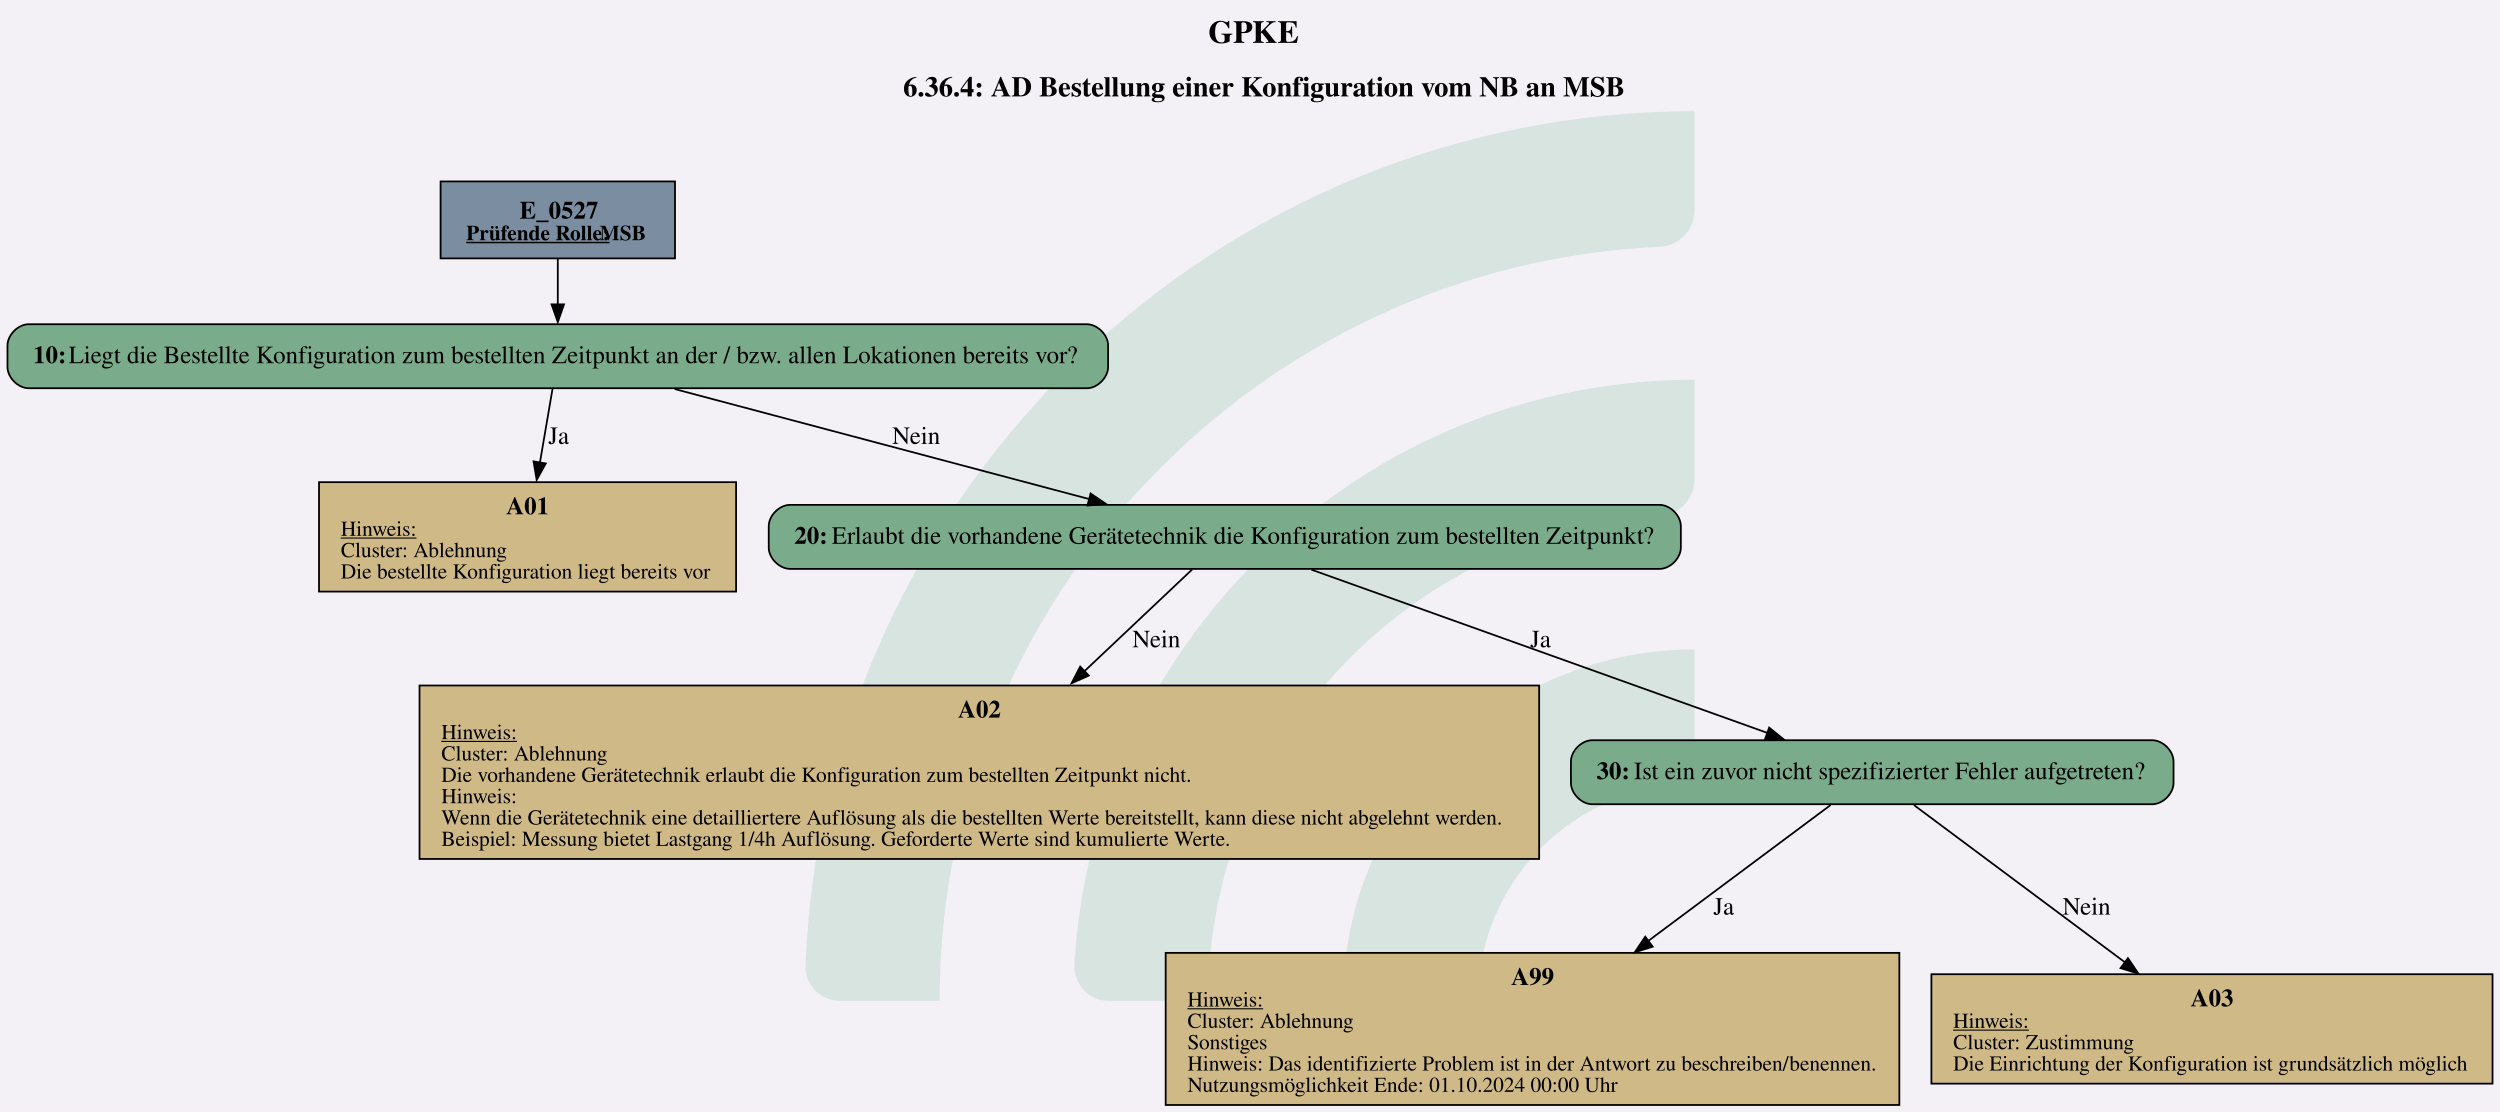
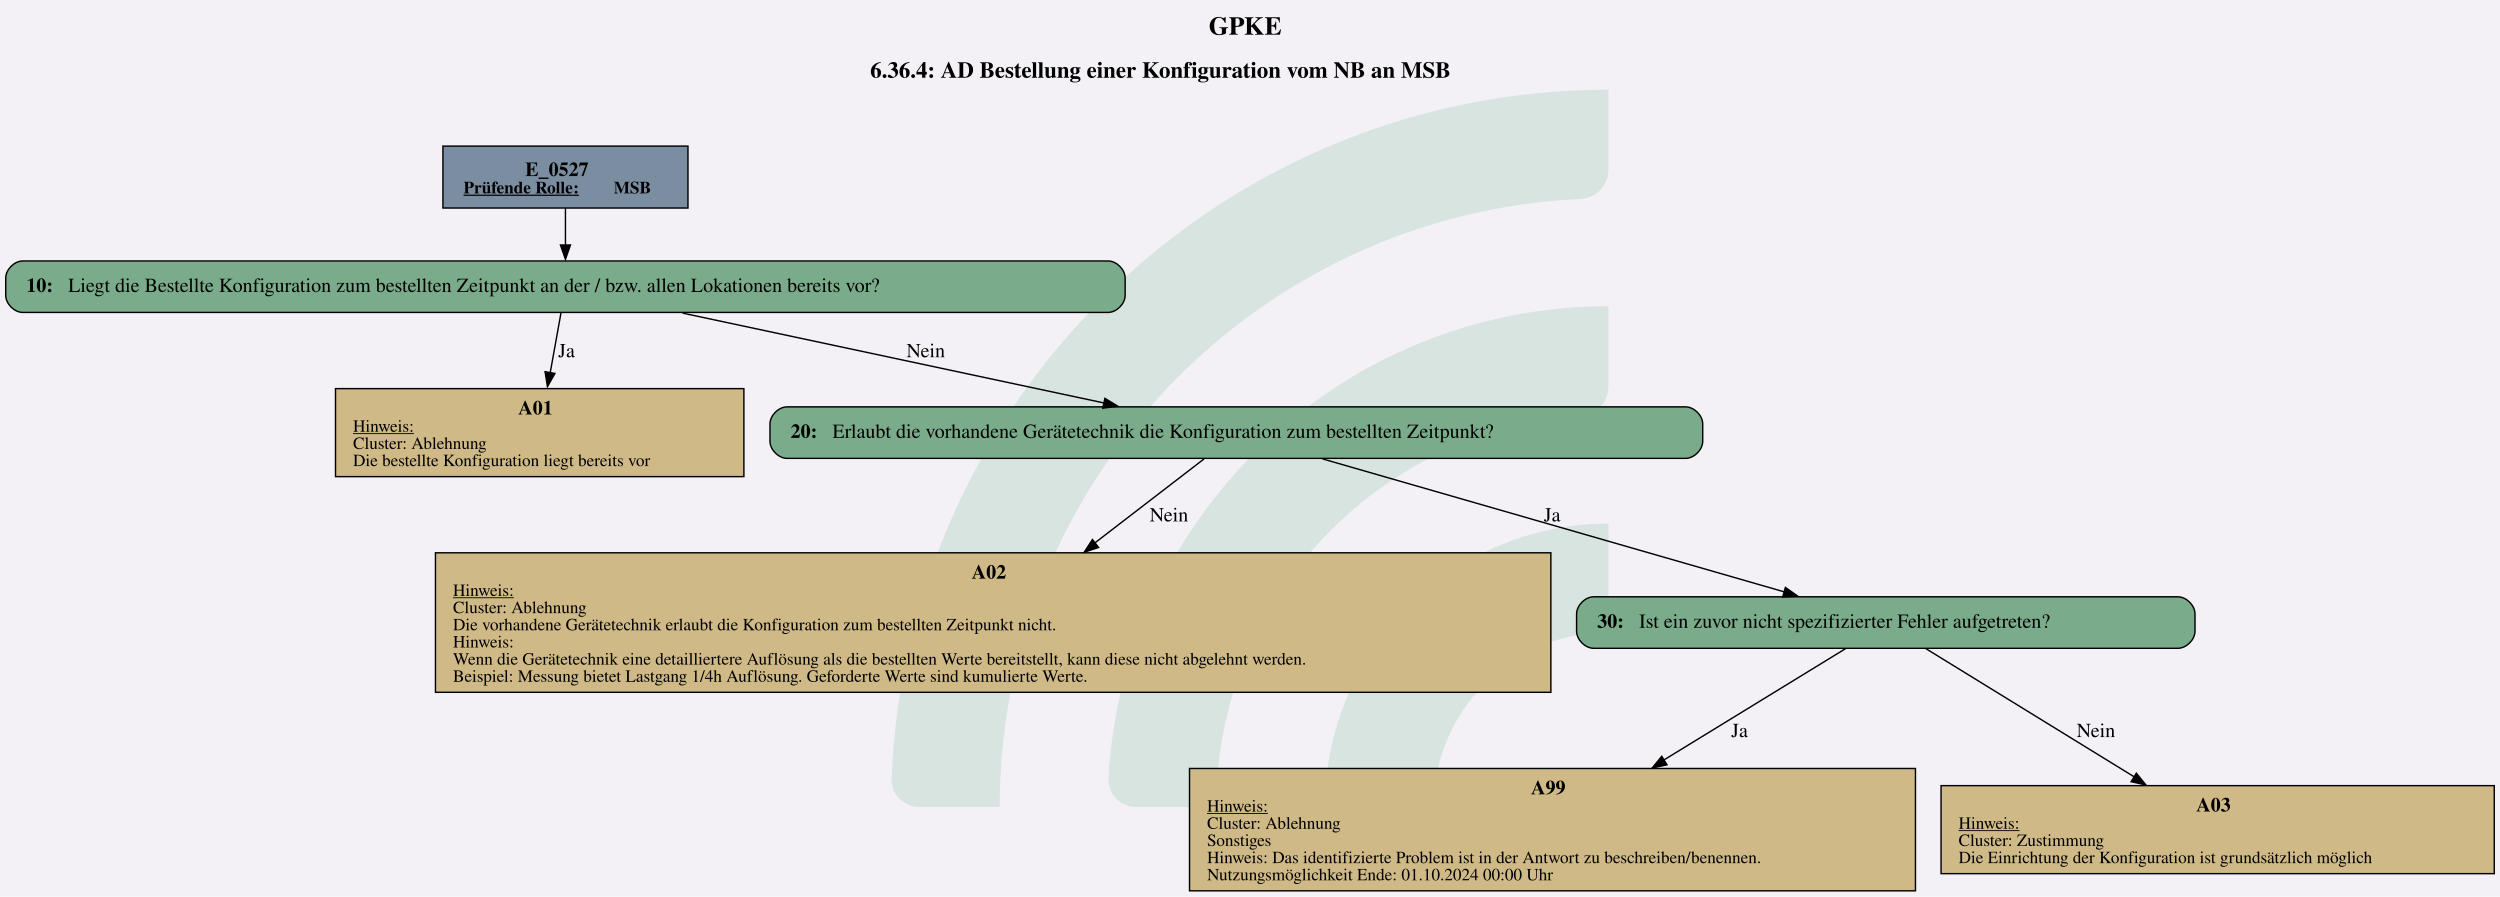
- <svg xmlns="http://www.w3.org/2000/svg" version="1.1" width="1873.333px" viewBox="0 0 1873.333 833.333" height="833.333px">
+ <svg xmlns="http://www.w3.org/2000/svg" version="1.1" width="2330.667px" viewBox="0 0 2330.667 836.0" height="836.0px">
  <g>
-     <svg version="1.1" width="1873.333px" viewBox="0 0 1873.333 833.333" height="833.333px">
-       <polygon fill="#f3f1f6" points="0,0 1873.333,0 1873.333,833.333 0,833.333" />
+     <svg version="1.1" width="2330.667px" viewBox="0 0 2330.667 836.0" height="836.0px">
+       <polygon fill="#f3f1f6" points="0,0 2330.667,0 2330.667,836.0 0,836.0" />
      <g>
-         <g transform="translate(603.5806, 83.33333) scale(1 1) translate(0, 0) scale(3.768847 3.768847) ">
+         <g transform="translate(831.1814, 83.6) scale(1 1) translate(0, 0) scale(3.780907 3.780907) ">
          <defs id="defs2">
            <clipPath clipPathUnits="userSpaceOnUse" id="clipPath23">
              <path d="M 0,568.156 H 579.236 V 0 H 0 Z" id="path21" />
            </clipPath>
          </defs>
          <g id="layer1" transform="translate(-16.54194,-55.30527)">
            <g id="g19" clip-path="url(#clipPath23)" transform="matrix(0.3527778,0,0,-0.3527778,0.01017023,243.7368)" style="opacity:0.2">
              <g id="g25" transform="translate(122.444,32.7195)">
                <path d="m 0,0 h -56.104 c -11,0 -19.898,9.123 -19.463,20.115 10.594,267.191 231.277,481.302 501.029,481.302 v -56.02 c 0,-10.98 -8.688,-19.892 -19.658,-20.393 C 180.29,414.697 0,228.005 0,0" style="fill:#6ead83;fill-opacity:1;fill-rule:nonzero;stroke:none" id="path27" />
              </g>
              <g id="g29" transform="translate(273.7828,32.7195)">
                <path d="m 0,0 h -55.926 c -11.228,0 -20.091,9.482 -19.435,20.69 10.744,183.439 163.389,329.388 349.485,329.388 v -56.263 c 0,-10.709 -8.273,-19.617 -18.957,-20.35 C 112.819,263.696 0,144.774 0,0" style="fill:#6ead83;fill-opacity:1;fill-rule:nonzero;stroke:none" id="path31" />
              </g>
              <g id="g33" transform="translate(425.7667,32.7195)">
                <path d="m 0,0 h -55.445 c -11.653,0 -20.604,10.17 -19.334,21.753 10.866,99.032 95.031,176.341 196.919,176.341 v -57.011 c 0,-10.046 -7.283,-18.755 -17.229,-20.165 C 45.688,112.522 0,61.497 0,0" style="fill:#6ead83;fill-opacity:1;fill-rule:nonzero;stroke:none" id="path35" />
              </g>
            </g>
          </g>
        </g>
-         <svg width="1405pt" height="625pt" viewBox="0.00 0.00 1405.14 625.24">
-           <g id="graph0" class="graph" transform="scale(1 1) rotate(0) translate(4 621.24)">
-             <text text-anchor="start" x="675.07" y="-597.14" font-family="Times,serif" font-weight="bold" font-size="18.00">GPKE</text>
-             <text text-anchor="start" x="503.57" y="-567.04" font-family="Times,serif" font-weight="bold" font-size="16.00">6.36.4: AD Bestellung einer Konfiguration vom NB an MSB</text>
+         <svg width="1748pt" height="627pt" viewBox="0.00 0.00 1747.64 626.59">
+           <g id="graph0" class="graph" transform="scale(1 1) rotate(0) translate(4 622.59)">
+             <text text-anchor="start" x="840.95" y="-598.49" font-family="Times,serif" font-weight="bold" font-size="18.00">GPKE</text>
+             <text text-anchor="start" x="604.32" y="-568.39" font-family="Times,serif" font-weight="bold" font-size="16.00">6.36.4: AD Bestellung einer Konfiguration vom NB an MSB</text>
            <g id="node1" class="node">
-               <polygon fill="#7a8da1" stroke="black" points="375.3,-519.24 243.5,-519.24 243.5,-475.96 375.3,-475.96 375.3,-519.24" />
-               <text text-anchor="start" x="287.9" y="-498.3" font-family="Times,serif" font-weight="bold" font-size="14.00">E_0527</text>
-               <text text-anchor="start" x="257.9" y="-486.2" font-family="Times,serif" font-weight="bold" text-decoration="underline" font-size="12.00">Prüfende Rolle:</text>
-               <text text-anchor="start" x="332.9" y="-486.2" font-family="Times,serif" font-weight="bold" font-size="12.00"> MSB</text>
+               <polygon fill="#7a8da1" stroke="black" points="476.93,-520.59 305.63,-520.59 305.63,-477.31 476.93,-477.31 476.93,-520.59" />
+               <text text-anchor="start" x="363.15" y="-499.65" font-family="Times,serif" font-weight="bold" font-size="14.00">E_0527</text>
+               <text text-anchor="start" x="320.03" y="-487.55" font-family="Times,serif" font-weight="bold" text-decoration="underline" font-size="12.00">Prüfende Rolle:</text>
+               <text text-anchor="start" x="425.03" y="-487.55" font-family="Times,serif" font-weight="bold" font-size="12.00"> MSB</text>
            </g>
            <g id="node2" class="node">
-               <path fill="#7aab8a" stroke="black" d="M606.8,-438.96C606.8,-438.96 12,-438.96 12,-438.96 6,-438.96 0,-432.96 0,-426.96 0,-426.96 0,-414.96 0,-414.96 0,-408.96 6,-402.96 12,-402.96 12,-402.96 606.8,-402.96 606.8,-402.96 612.8,-402.96 618.8,-408.96 618.8,-414.96 618.8,-414.96 618.8,-426.96 618.8,-426.96 618.8,-432.96 612.8,-438.96 606.8,-438.96" />
-               <text text-anchor="start" x="14.4" y="-417.06" font-family="Times,serif" font-weight="bold" font-size="14.00">10: </text>
-               <text text-anchor="start" x="34.4" y="-417.06" font-family="Times,serif" font-size="14.00">Liegt die Bestellte Konfiguration zum bestellten Zeitpunkt an der / bzw. allen Lokationen bereits vor?</text>
+               <path fill="#7aab8a" stroke="black" d="M770.55,-440.31C770.55,-440.31 12,-440.31 12,-440.31 6,-440.31 0,-434.31 0,-428.31 0,-428.31 0,-416.31 0,-416.31 0,-410.31 6,-404.31 12,-404.31 12,-404.31 770.55,-404.31 770.55,-404.31 776.55,-404.31 782.55,-410.31 782.55,-416.31 782.55,-416.31 782.55,-428.31 782.55,-428.31 782.55,-434.31 776.55,-440.31 770.55,-440.31" />
+               <text text-anchor="start" x="14.4" y="-418.63" font-family="Times,serif" font-weight="bold" font-size="14.00">10: </text>
+               <text text-anchor="start" x="43.65" y="-418.63" font-family="Times,serif" font-size="14.00">Liegt die Bestellte Konfiguration zum bestellten Zeitpunkt an der / bzw. allen Lokationen bereits vor?</text>
            </g>
            <g id="edge1" class="edge">
-               <path fill="none" stroke="black" d="M309.4,-475.81C309.4,-467.77 309.4,-458.45 309.4,-449.85" />
-               <polygon fill="black" stroke="black" points="312.9,-450.12 309.4,-440.12 305.9,-450.12 312.9,-450.12" />
+               <path fill="none" stroke="black" d="M391.28,-477.16C391.28,-469.12 391.28,-459.8 391.28,-451.2" />
+               <polygon fill="black" stroke="black" points="394.78,-451.47 391.28,-441.47 387.78,-451.47 394.78,-451.47" />
            </g>
            <g id="node3" class="node">
-               <polygon fill="#cfb986" stroke="black" points="409.64,-350.16 175.16,-350.16 175.16,-288.64 409.64,-288.64 409.64,-350.16" />
-               <text text-anchor="start" x="280.4" y="-332.1" font-family="Times,serif" font-weight="bold" font-size="14.00">A01</text>
-               <text text-anchor="start" x="187.4" y="-320" font-family="Times,serif" text-decoration="underline" font-size="12.00">Hinweis:</text>
-               <text text-anchor="start" x="187.4" y="-308" font-family="Times,serif" font-size="12.00">Cluster: Ablehnung</text>
-               <text text-anchor="start" x="187.4" y="-296" font-family="Times,serif" font-size="12.00">Die bestellte Konfiguration liegt bereits vor</text>
+               <polygon fill="#cfb986" stroke="black" points="516.02,-351.06 230.54,-351.06 230.54,-289.54 516.02,-289.54 516.02,-351.06" />
+               <text text-anchor="start" x="358.28" y="-333" font-family="Times,serif" font-weight="bold" font-size="14.00">A01</text>
+               <text text-anchor="start" x="242.78" y="-320.9" font-family="Times,serif" text-decoration="underline" font-size="12.00">Hinweis:</text>
+               <text text-anchor="start" x="242.78" y="-308.9" font-family="Times,serif" font-size="12.00">Cluster: Ablehnung</text>
+               <text text-anchor="start" x="242.78" y="-296.9" font-family="Times,serif" font-size="12.00">Die bestellte Konfiguration liegt bereits vor</text>
            </g>
            <g id="edge2" class="edge">
-               <path fill="none" stroke="black" d="M306.44,-402.62C304.48,-391.16 301.83,-375.65 299.36,-361.19" />
-               <polygon fill="black" stroke="black" points="302.66,-360.68 297.53,-351.41 295.76,-361.86 302.66,-360.68" />
-               <text text-anchor="middle" x="309.9" y="-371.66" font-family="Times,serif" font-size="14.00">Ja</text>
+               <path fill="none" stroke="black" d="M388.14,-403.89C386.07,-392.38 383.26,-376.8 380.65,-362.27" />
+               <polygon fill="black" stroke="black" points="383.92,-361.67 378.7,-352.45 377.03,-362.91 383.92,-361.67" />
+               <text text-anchor="middle" x="392.03" y="-373.01" font-family="Times,serif" font-size="14.00">Ja</text>
            </g>
            <g id="node4" class="node">
-               <path fill="#7aab8a" stroke="black" d="M928.8,-337.4C928.8,-337.4 440,-337.4 440,-337.4 434,-337.4 428,-331.4 428,-325.4 428,-325.4 428,-313.4 428,-313.4 428,-307.4 434,-301.4 440,-301.4 440,-301.4 928.8,-301.4 928.8,-301.4 934.8,-301.4 940.8,-307.4 940.8,-313.4 940.8,-313.4 940.8,-325.4 940.8,-325.4 940.8,-331.4 934.8,-337.4 928.8,-337.4" />
-               <text text-anchor="start" x="442.4" y="-315.5" font-family="Times,serif" font-weight="bold" font-size="14.00">20: </text>
-               <text text-anchor="start" x="463.4" y="-315.5" font-family="Times,serif" font-size="14.00">Erlaubt die vorhandene Gerätetechnik die Konfiguration zum bestellten Zeitpunkt?</text>
+               <path fill="#7aab8a" stroke="black" d="M1174.3,-338.3C1174.3,-338.3 546.25,-338.3 546.25,-338.3 540.25,-338.3 534.25,-332.3 534.25,-326.3 534.25,-326.3 534.25,-314.3 534.25,-314.3 534.25,-308.3 540.25,-302.3 546.25,-302.3 546.25,-302.3 1174.3,-302.3 1174.3,-302.3 1180.3,-302.3 1186.3,-308.3 1186.3,-314.3 1186.3,-314.3 1186.3,-326.3 1186.3,-326.3 1186.3,-332.3 1180.3,-338.3 1174.3,-338.3" />
+               <text text-anchor="start" x="548.65" y="-316.62" font-family="Times,serif" font-weight="bold" font-size="14.00">20: </text>
+               <text text-anchor="start" x="577.9" y="-316.62" font-family="Times,serif" font-size="14.00">Erlaubt die vorhandene Gerätetechnik die Konfiguration zum bestellten Zeitpunkt?</text>
            </g>
            <g id="edge3" class="edge">
-               <path fill="none" stroke="black" d="M375.15,-402.5C440.28,-385.21 539.95,-358.75 608.44,-340.57" />
-               <polygon fill="black" stroke="black" points="608.96,-343.78 617.73,-337.84 607.16,-337.02 608.96,-343.78" />
-               <text text-anchor="middle" x="510.9" y="-371.66" font-family="Times,serif" font-size="14.00">Nein</text>
+               <path fill="none" stroke="black" d="M473.24,-403.83C555.54,-386.28 682.11,-359.29 767.92,-340.99" />
+               <polygon fill="black" stroke="black" points="768.39,-344.26 777.44,-338.75 766.93,-337.41 768.39,-344.26" />
+               <text text-anchor="middle" x="643.15" y="-373.01" font-family="Times,serif" font-size="14.00">Nein</text>
            </g>
            <g id="node5" class="node">
-               <polygon fill="#cfb986" stroke="black" points="861.14,-235.84 231.66,-235.84 231.66,-138.32 861.14,-138.32 861.14,-235.84" />
-               <text text-anchor="start" x="534.4" y="-217.78" font-family="Times,serif" font-weight="bold" font-size="14.00">A02</text>
-               <text text-anchor="start" x="243.9" y="-205.68" font-family="Times,serif" text-decoration="underline" font-size="12.00">Hinweis:</text>
-               <text text-anchor="start" x="243.9" y="-193.68" font-family="Times,serif" font-size="12.00">Cluster: Ablehnung</text>
-               <text text-anchor="start" x="243.9" y="-181.68" font-family="Times,serif" font-size="12.00">Die vorhandene Gerätetechnik erlaubt die Konfiguration zum bestellten Zeitpunkt nicht.</text>
-               <text text-anchor="start" x="243.9" y="-169.68" font-family="Times,serif" font-size="12.00">Hinweis:</text>
-               <text text-anchor="start" x="243.9" y="-157.68" font-family="Times,serif" font-size="12.00">Wenn die Gerätetechnik eine detailliertere Auflösung als die bestellten Werte bereitstellt, kann diese nicht abgelehnt werden. </text>
-               <text text-anchor="start" x="243.9" y="-145.68" font-family="Times,serif" font-size="12.00">Beispiel: Messung bietet Lastgang 1/4h Auflösung. Geforderte Werte sind kumulierte Werte.</text>
+               <polygon fill="#cfb986" stroke="black" points="1080.14,-236.29 300.41,-236.29 300.41,-138.77 1080.14,-138.77 1080.14,-236.29" />
+               <text text-anchor="start" x="675.28" y="-218.23" font-family="Times,serif" font-weight="bold" font-size="14.00">A02</text>
+               <text text-anchor="start" x="312.65" y="-206.13" font-family="Times,serif" text-decoration="underline" font-size="12.00">Hinweis:</text>
+               <text text-anchor="start" x="312.65" y="-194.13" font-family="Times,serif" font-size="12.00">Cluster: Ablehnung</text>
+               <text text-anchor="start" x="312.65" y="-182.13" font-family="Times,serif" font-size="12.00">Die vorhandene Gerätetechnik erlaubt die Konfiguration zum bestellten Zeitpunkt nicht.</text>
+               <text text-anchor="start" x="312.65" y="-170.13" font-family="Times,serif" font-size="12.00">Hinweis:</text>
+               <text text-anchor="start" x="312.65" y="-158.13" font-family="Times,serif" font-size="12.00">Wenn die Gerätetechnik eine detailliertere Auflösung als die bestellten Werte bereitstellt, kann diese nicht abgelehnt werden. </text>
+               <text text-anchor="start" x="312.65" y="-146.13" font-family="Times,serif" font-size="12.00">Beispiel: Messung bietet Lastgang 1/4h Auflösung. Geforderte Werte sind kumulierte Werte.</text>
            </g>
            <g id="edge4" class="edge">
-               <path fill="none" stroke="black" d="M666.07,-301.09C650.47,-286.36 627.15,-264.34 605.24,-243.64" />
-               <polygon fill="black" stroke="black" points="607.92,-241.41 598.24,-237.09 603.11,-246.5 607.92,-241.41" />
-               <text text-anchor="middle" x="645.9" y="-257.34" font-family="Times,serif" font-size="14.00">Nein</text>
+               <path fill="none" stroke="black" d="M837.7,-301.93C818.14,-286.89 788.74,-264.28 761.34,-243.19" />
+               <polygon fill="black" stroke="black" points="763.97,-240.03 753.91,-236.71 759.7,-245.58 763.97,-240.03" />
+               <text text-anchor="middle" x="813.15" y="-258.24" font-family="Times,serif" font-size="14.00">Nein</text>
            </g>
            <g id="node6" class="node">
-               <path fill="#7aab8a" stroke="black" d="M1205.8,-205.08C1205.8,-205.08 891,-205.08 891,-205.08 885,-205.08 879,-199.08 879,-193.08 879,-193.08 879,-181.08 879,-181.08 879,-175.08 885,-169.08 891,-169.08 891,-169.08 1205.8,-169.08 1205.8,-169.08 1211.8,-169.08 1217.8,-175.08 1217.8,-181.08 1217.8,-181.08 1217.8,-193.08 1217.8,-193.08 1217.8,-199.08 1211.8,-205.08 1205.8,-205.08" />
-               <text text-anchor="start" x="893.4" y="-183.18" font-family="Times,serif" font-weight="bold" font-size="14.00">30: </text>
-               <text text-anchor="start" x="914.4" y="-183.18" font-family="Times,serif" font-size="14.00">Ist ein zuvor nicht spezifizierter Fehler aufgetreten?</text>
+               <path fill="#7aab8a" stroke="black" d="M1518.43,-205.53C1518.43,-205.53 1110.12,-205.53 1110.12,-205.53 1104.12,-205.53 1098.12,-199.53 1098.12,-193.53 1098.12,-193.53 1098.12,-181.53 1098.12,-181.53 1098.12,-175.53 1104.12,-169.53 1110.12,-169.53 1110.12,-169.53 1518.43,-169.53 1518.43,-169.53 1524.43,-169.53 1530.43,-175.53 1530.43,-181.53 1530.43,-181.53 1530.43,-193.53 1530.43,-193.53 1530.43,-199.53 1524.43,-205.53 1518.43,-205.53" />
+               <text text-anchor="start" x="1112.53" y="-183.85" font-family="Times,serif" font-weight="bold" font-size="14.00">30: </text>
+               <text text-anchor="start" x="1141.78" y="-183.85" font-family="Times,serif" font-size="14.00">Ist ein zuvor nicht spezifizierter Fehler aufgetreten?</text>
            </g>
            <g id="edge5" class="edge">
-               <path fill="none" stroke="black" d="M733.11,-300.96C799.49,-277.19 918.23,-234.68 989.52,-209.16" />
-               <polygon fill="black" stroke="black" points="990.45,-212.19 998.69,-205.52 988.09,-205.6 990.45,-212.19" />
-               <text text-anchor="middle" x="861.9" y="-257.34" font-family="Times,serif" font-size="14.00">Ja</text>
+               <path fill="none" stroke="black" d="M920.56,-301.93C1004,-277.9 1154.43,-234.57 1243.22,-209" />
+               <polygon fill="black" stroke="black" points="1244.1,-212.1 1252.74,-205.97 1242.16,-205.37 1244.1,-212.1" />
+               <text text-anchor="middle" x="1081.03" y="-258.24" font-family="Times,serif" font-size="14.00">Ja</text>
            </g>
            <g id="node7" class="node">
-               <polygon fill="#cfb986" stroke="black" points="1063.64,-85.52 651.16,-85.52 651.16,0 1063.64,0 1063.64,-85.52" />
-               <text text-anchor="start" x="845.4" y="-67.46" font-family="Times,serif" font-weight="bold" font-size="14.00">A99</text>
-               <text text-anchor="start" x="663.4" y="-55.36" font-family="Times,serif" text-decoration="underline" font-size="12.00">Hinweis:</text>
-               <text text-anchor="start" x="663.4" y="-43.36" font-family="Times,serif" font-size="12.00">Cluster: Ablehnung</text>
-               <text text-anchor="start" x="663.4" y="-31.36" font-family="Times,serif" font-size="12.00">Sonstiges</text>
-               <text text-anchor="start" x="663.4" y="-19.36" font-family="Times,serif" font-size="12.00">Hinweis: Das identifizierte Problem ist in der Antwort zu beschreiben/benennen.</text>
-               <text text-anchor="start" x="663.4" y="-7.36" font-family="Times,serif" font-size="12.00">Nutzungsmöglichkeit Ende: 01.10.2024 00:00 Uhr</text>
+               <polygon fill="#cfb986" stroke="black" points="1335.02,-85.52 827.54,-85.52 827.54,0 1335.02,0 1335.02,-85.52" />
+               <text text-anchor="start" x="1066.28" y="-67.46" font-family="Times,serif" font-weight="bold" font-size="14.00">A99</text>
+               <text text-anchor="start" x="839.78" y="-55.36" font-family="Times,serif" text-decoration="underline" font-size="12.00">Hinweis:</text>
+               <text text-anchor="start" x="839.78" y="-43.36" font-family="Times,serif" font-size="12.00">Cluster: Ablehnung</text>
+               <text text-anchor="start" x="839.78" y="-31.36" font-family="Times,serif" font-size="12.00">Sonstiges</text>
+               <text text-anchor="start" x="839.78" y="-19.36" font-family="Times,serif" font-size="12.00">Hinweis: Das identifizierte Problem ist in der Antwort zu beschreiben/benennen.</text>
+               <text text-anchor="start" x="839.78" y="-7.36" font-family="Times,serif" font-size="12.00">Nutzungsmöglichkeit Ende: 01.10.2024 00:00 Uhr</text>
            </g>
            <g id="edge6" class="edge">
-               <path fill="none" stroke="black" d="M1024.98,-168.63C999.53,-149.66 957.74,-118.53 922.27,-92.09" />
-               <polygon fill="black" stroke="black" points="924.98,-89 914.87,-85.83 920.79,-94.62 924.98,-89" />
-               <text text-anchor="middle" x="964.9" y="-107.02" font-family="Times,serif" font-size="14.00">Ja</text>
+               <path fill="none" stroke="black" d="M1286.17,-169.31C1254.87,-150.13 1202.92,-118.3 1159.16,-91.48" />
+               <polygon fill="black" stroke="black" points="1161.31,-88.08 1150.96,-85.84 1157.65,-94.05 1161.31,-88.08" />
+               <text text-anchor="middle" x="1212.03" y="-107.47" font-family="Times,serif" font-size="14.00">Ja</text>
            </g>
            <g id="node8" class="node">
-               <polygon fill="#cfb986" stroke="black" points="1397.14,-73.52 1081.66,-73.52 1081.66,-12 1397.14,-12 1397.14,-73.52" />
-               <text text-anchor="start" x="1227.4" y="-55.46" font-family="Times,serif" font-weight="bold" font-size="14.00">A03</text>
-               <text text-anchor="start" x="1093.9" y="-43.36" font-family="Times,serif" text-decoration="underline" font-size="12.00">Hinweis:</text>
-               <text text-anchor="start" x="1093.9" y="-31.36" font-family="Times,serif" font-size="12.00">Cluster: Zustimmung</text>
-               <text text-anchor="start" x="1093.9" y="-19.36" font-family="Times,serif" font-size="12.00">Die Einrichtung der Konfiguration ist grundsätzlich möglich</text>
+               <polygon fill="#cfb986" stroke="black" points="1739.64,-73.52 1352.91,-73.52 1352.91,-12 1739.64,-12 1739.64,-73.52" />
+               <text text-anchor="start" x="1531.28" y="-55.46" font-family="Times,serif" font-weight="bold" font-size="14.00">A03</text>
+               <text text-anchor="start" x="1365.15" y="-43.36" font-family="Times,serif" text-decoration="underline" font-size="12.00">Hinweis:</text>
+               <text text-anchor="start" x="1365.15" y="-31.36" font-family="Times,serif" font-size="12.00">Cluster: Zustimmung</text>
+               <text text-anchor="start" x="1365.15" y="-19.36" font-family="Times,serif" font-size="12.00">Die Einrichtung der Konfiguration ist grundsätzlich möglich</text>
            </g>
            <g id="edge7" class="edge">
-               <path fill="none" stroke="black" d="M1071.82,-168.63C1101.27,-146.68 1152.58,-108.45 1190.69,-80.05" />
-               <polygon fill="black" stroke="black" points="1192.17,-82.57 1198.1,-73.79 1187.99,-76.96 1192.17,-82.57" />
-               <text text-anchor="middle" x="1168.9" y="-107.02" font-family="Times,serif" font-size="14.00">Nein</text>
+               <path fill="none" stroke="black" d="M1342.26,-169.31C1378.19,-147.2 1441.45,-108.27 1488.03,-79.61" />
+               <polygon fill="black" stroke="black" points="1489.42,-82.24 1496.11,-74.02 1485.76,-76.28 1489.42,-82.24" />
+               <text text-anchor="middle" x="1461.15" y="-107.47" font-family="Times,serif" font-size="14.00">Nein</text>
            </g>
          </g>
        </svg>
      </g>
    </svg>
  </g>
</svg>
